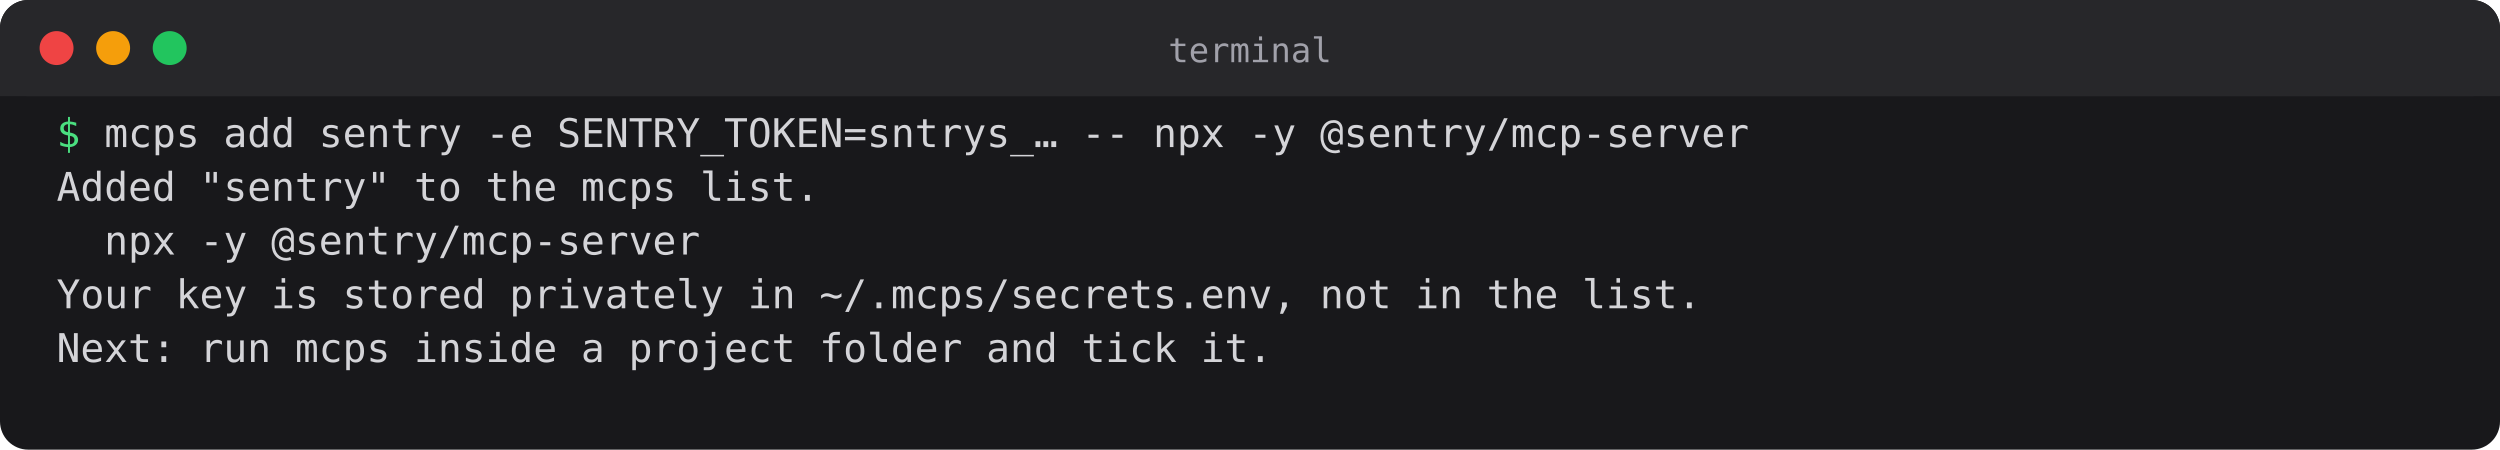
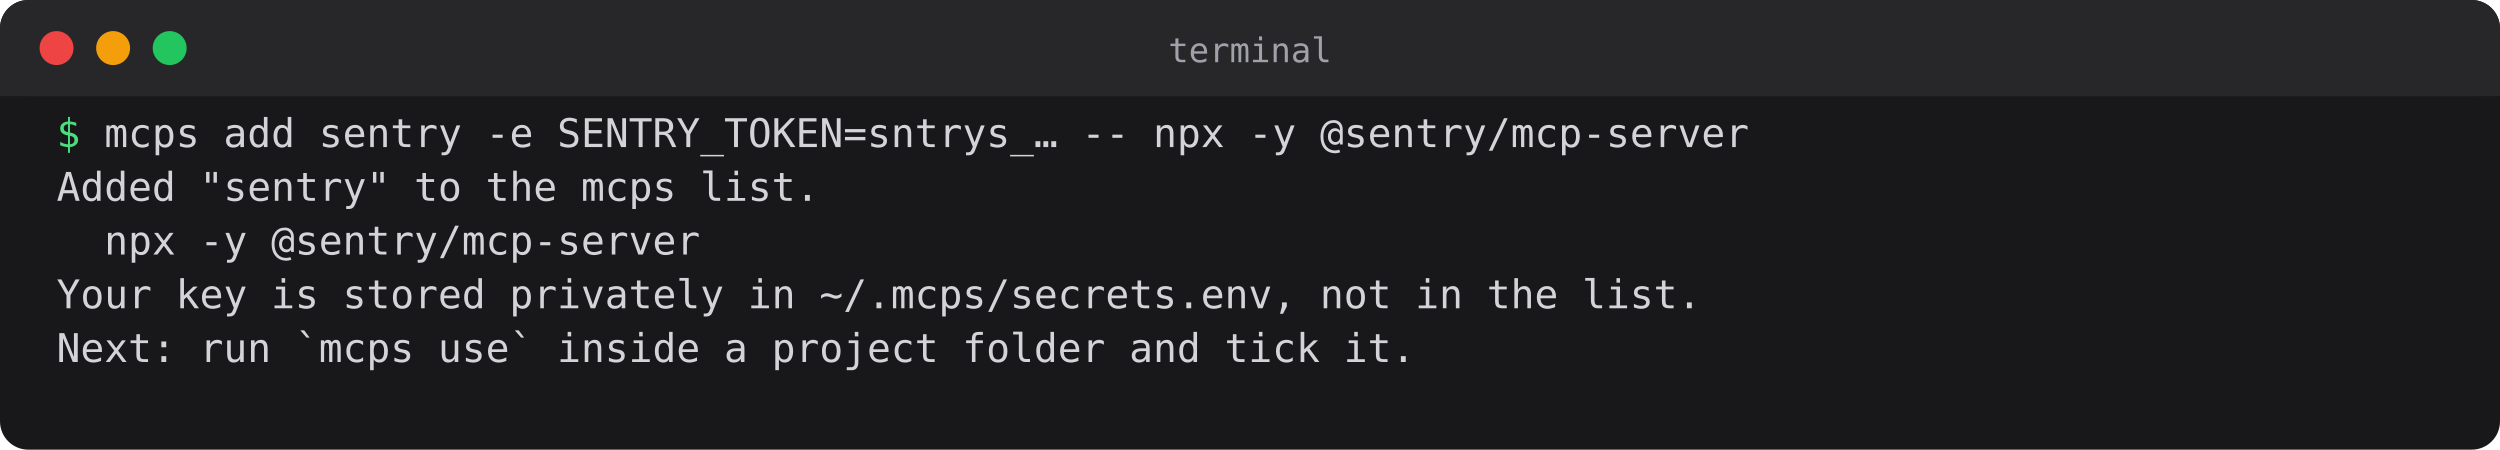
<svg xmlns="http://www.w3.org/2000/svg" width="884" height="159" viewBox="0 0 884 159" font-family="SF Mono, Menlo, Consolas, DejaVu Sans Mono, monospace" font-size="14">
  <rect width="884" height="159" rx="10" fill="#18181b" />
  <rect width="884" height="34" rx="10" fill="#27272a" />
  <rect y="24" width="884" height="10" fill="#27272a" />
  <circle cx="20" cy="17" r="6" fill="#ef4444" />
  <circle cx="40" cy="17" r="6" fill="#f59e0b" />
  <circle cx="60" cy="17" r="6" fill="#22c55e" />
  <text x="442.0" y="22" fill="#a1a1aa" font-size="12" text-anchor="middle">terminal</text>
  <text x="20.00" y="52.00" fill="#4ade80" xml:space="preserve" textLength="8.45" lengthAdjust="spacing">$</text>
  <text x="28.45" y="52.00" fill="#d4d4d8" xml:space="preserve" textLength="836.55" lengthAdjust="spacing"> mcps add sentry -e SENTRY_TOKEN=sntrys_… -- npx -y @sentry/mcp-server                             </text>
  <text x="20.00" y="71.00" fill="#d4d4d8" xml:space="preserve" textLength="845.00" lengthAdjust="spacing">Added "sentry" to the mcps list.                                                                    </text>
  <text x="20.00" y="90.00" fill="#d4d4d8" xml:space="preserve" textLength="845.00" lengthAdjust="spacing">  npx -y @sentry/mcp-server                                                                         </text>
  <text x="20.00" y="109.00" fill="#d4d4d8" xml:space="preserve" textLength="845.00" lengthAdjust="spacing">Your key is stored privately in ~/.mcps/secrets.env, not in the list.                               </text>
-   <text x="20.00" y="128.00" fill="#d4d4d8" xml:space="preserve" textLength="845.00" lengthAdjust="spacing">Next: run mcps inside a project folder and tick it.                                                 </text>
+   <text x="20.00" y="128.00" fill="#d4d4d8" xml:space="preserve" textLength="845.00" lengthAdjust="spacing">Next: run `mcps use` inside a project folder and tick it.                                           </text>
</svg>
